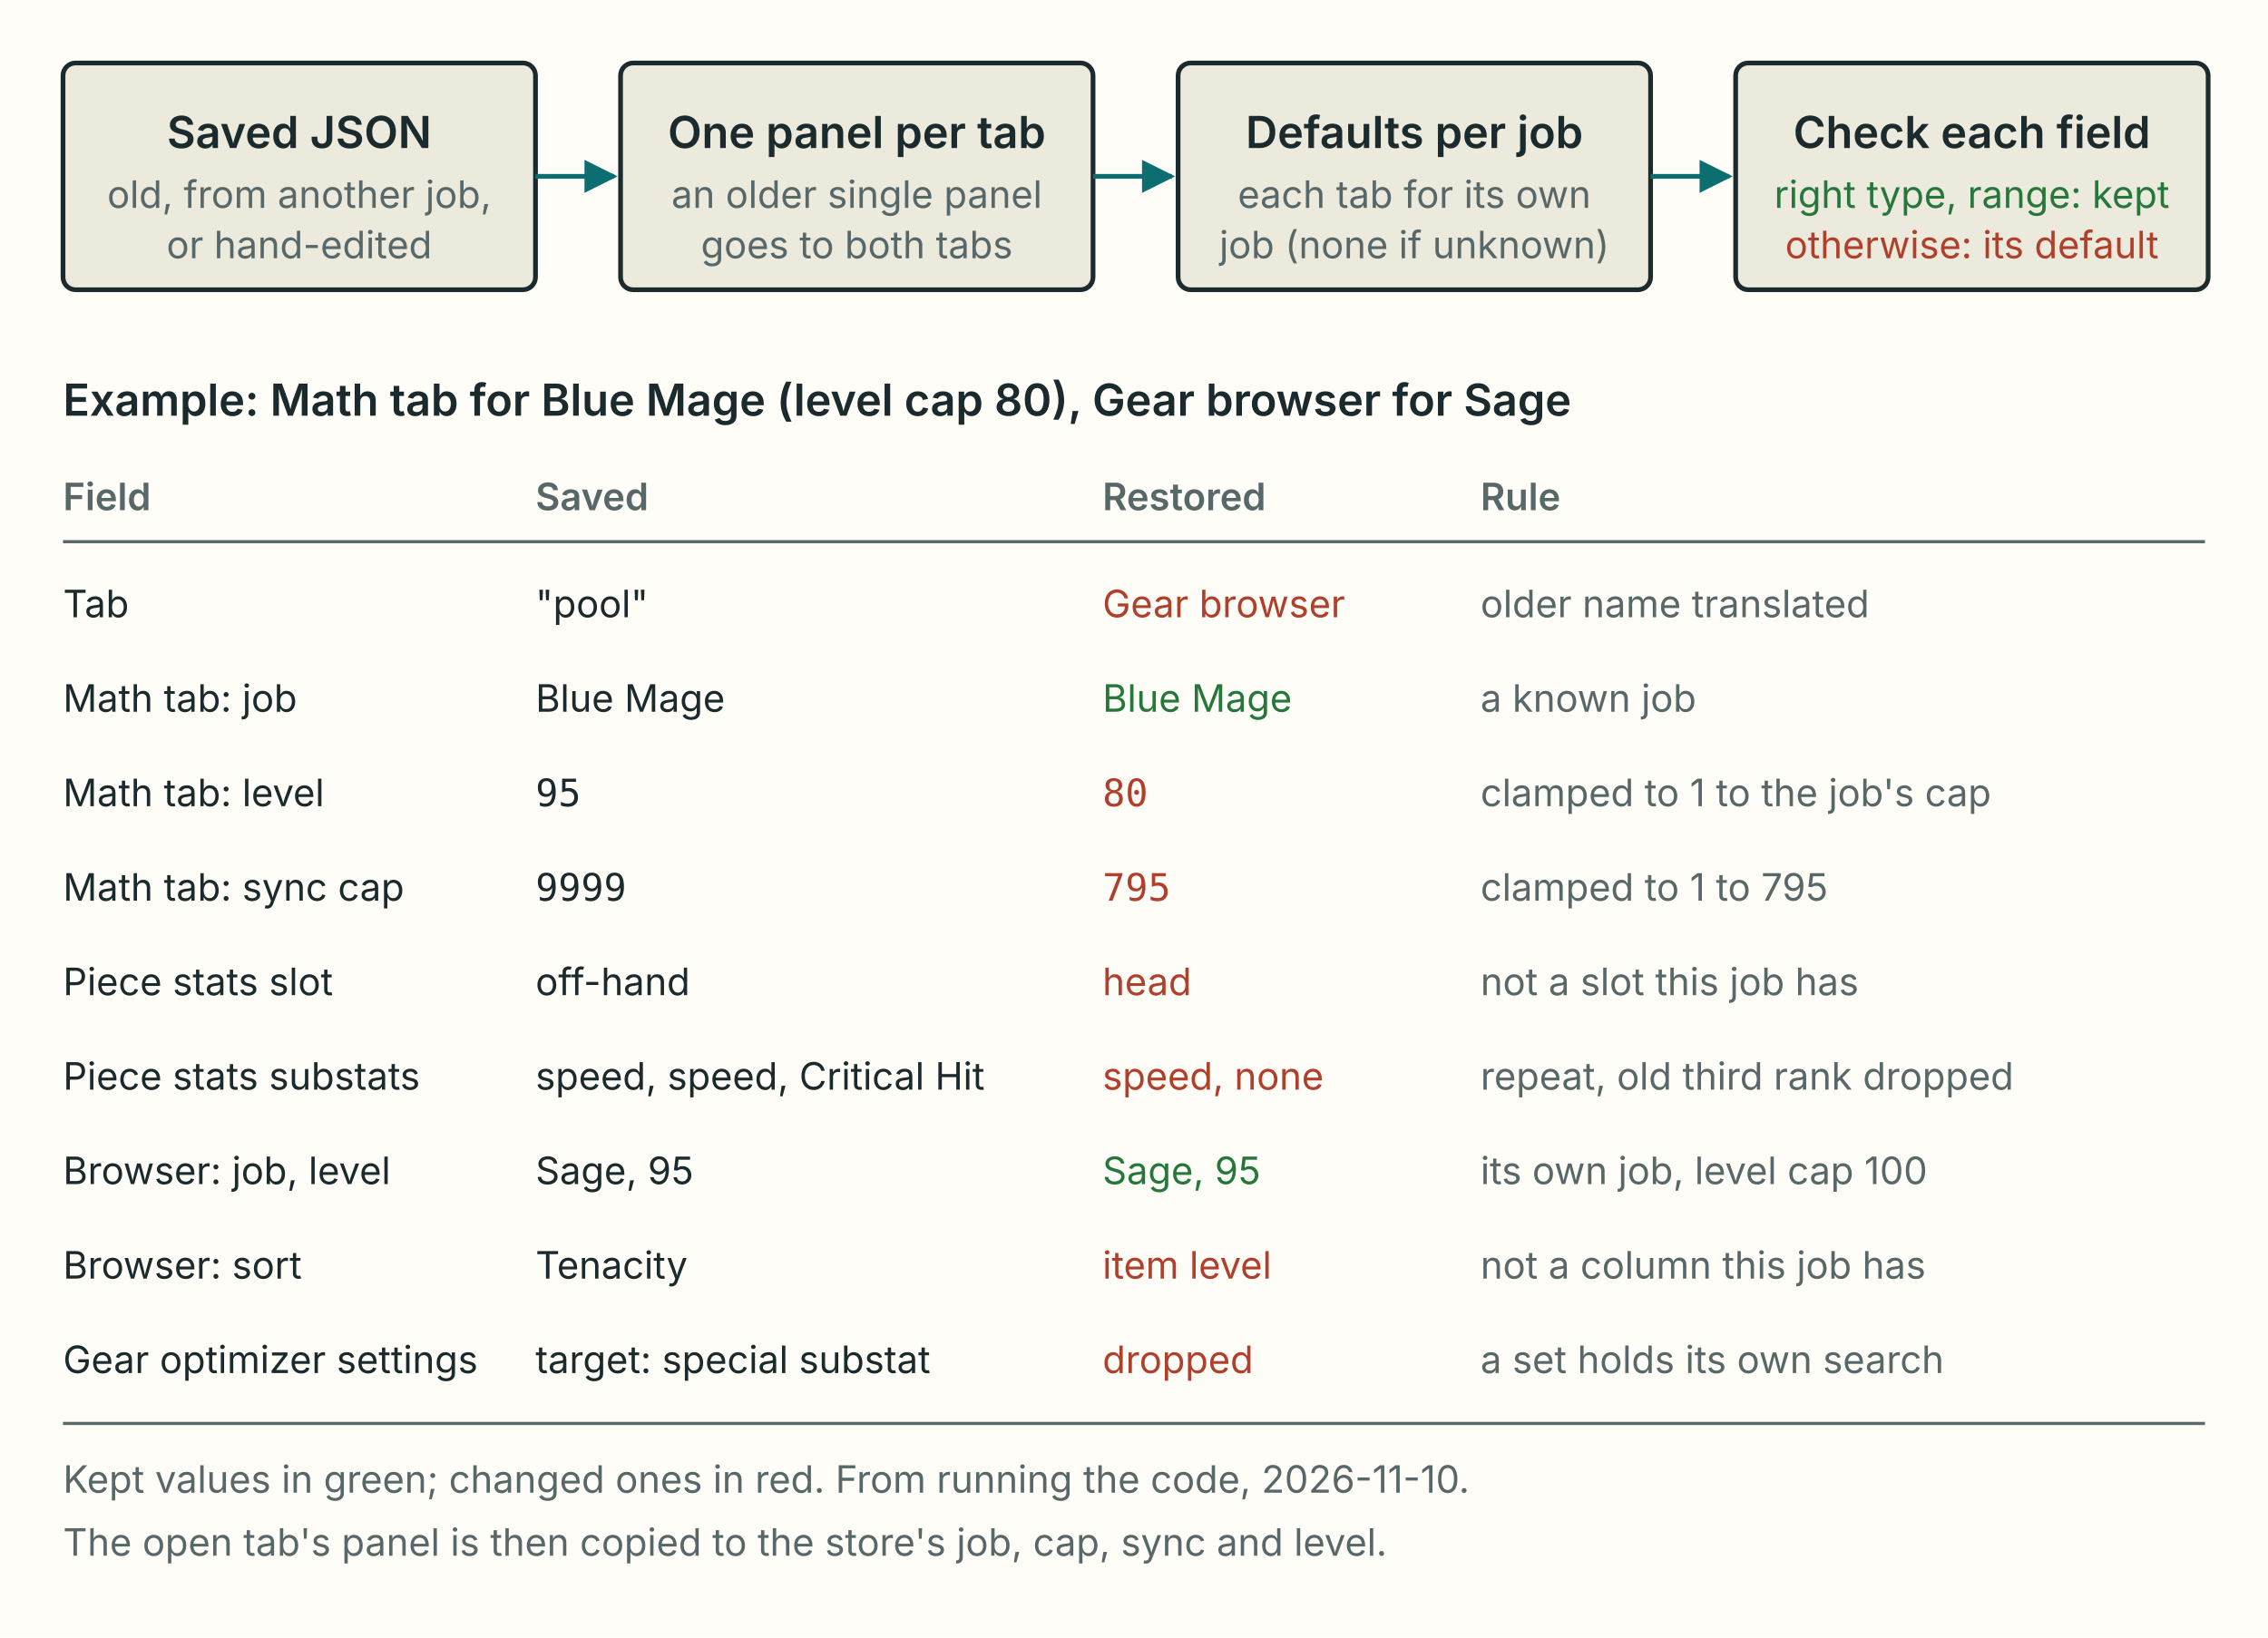
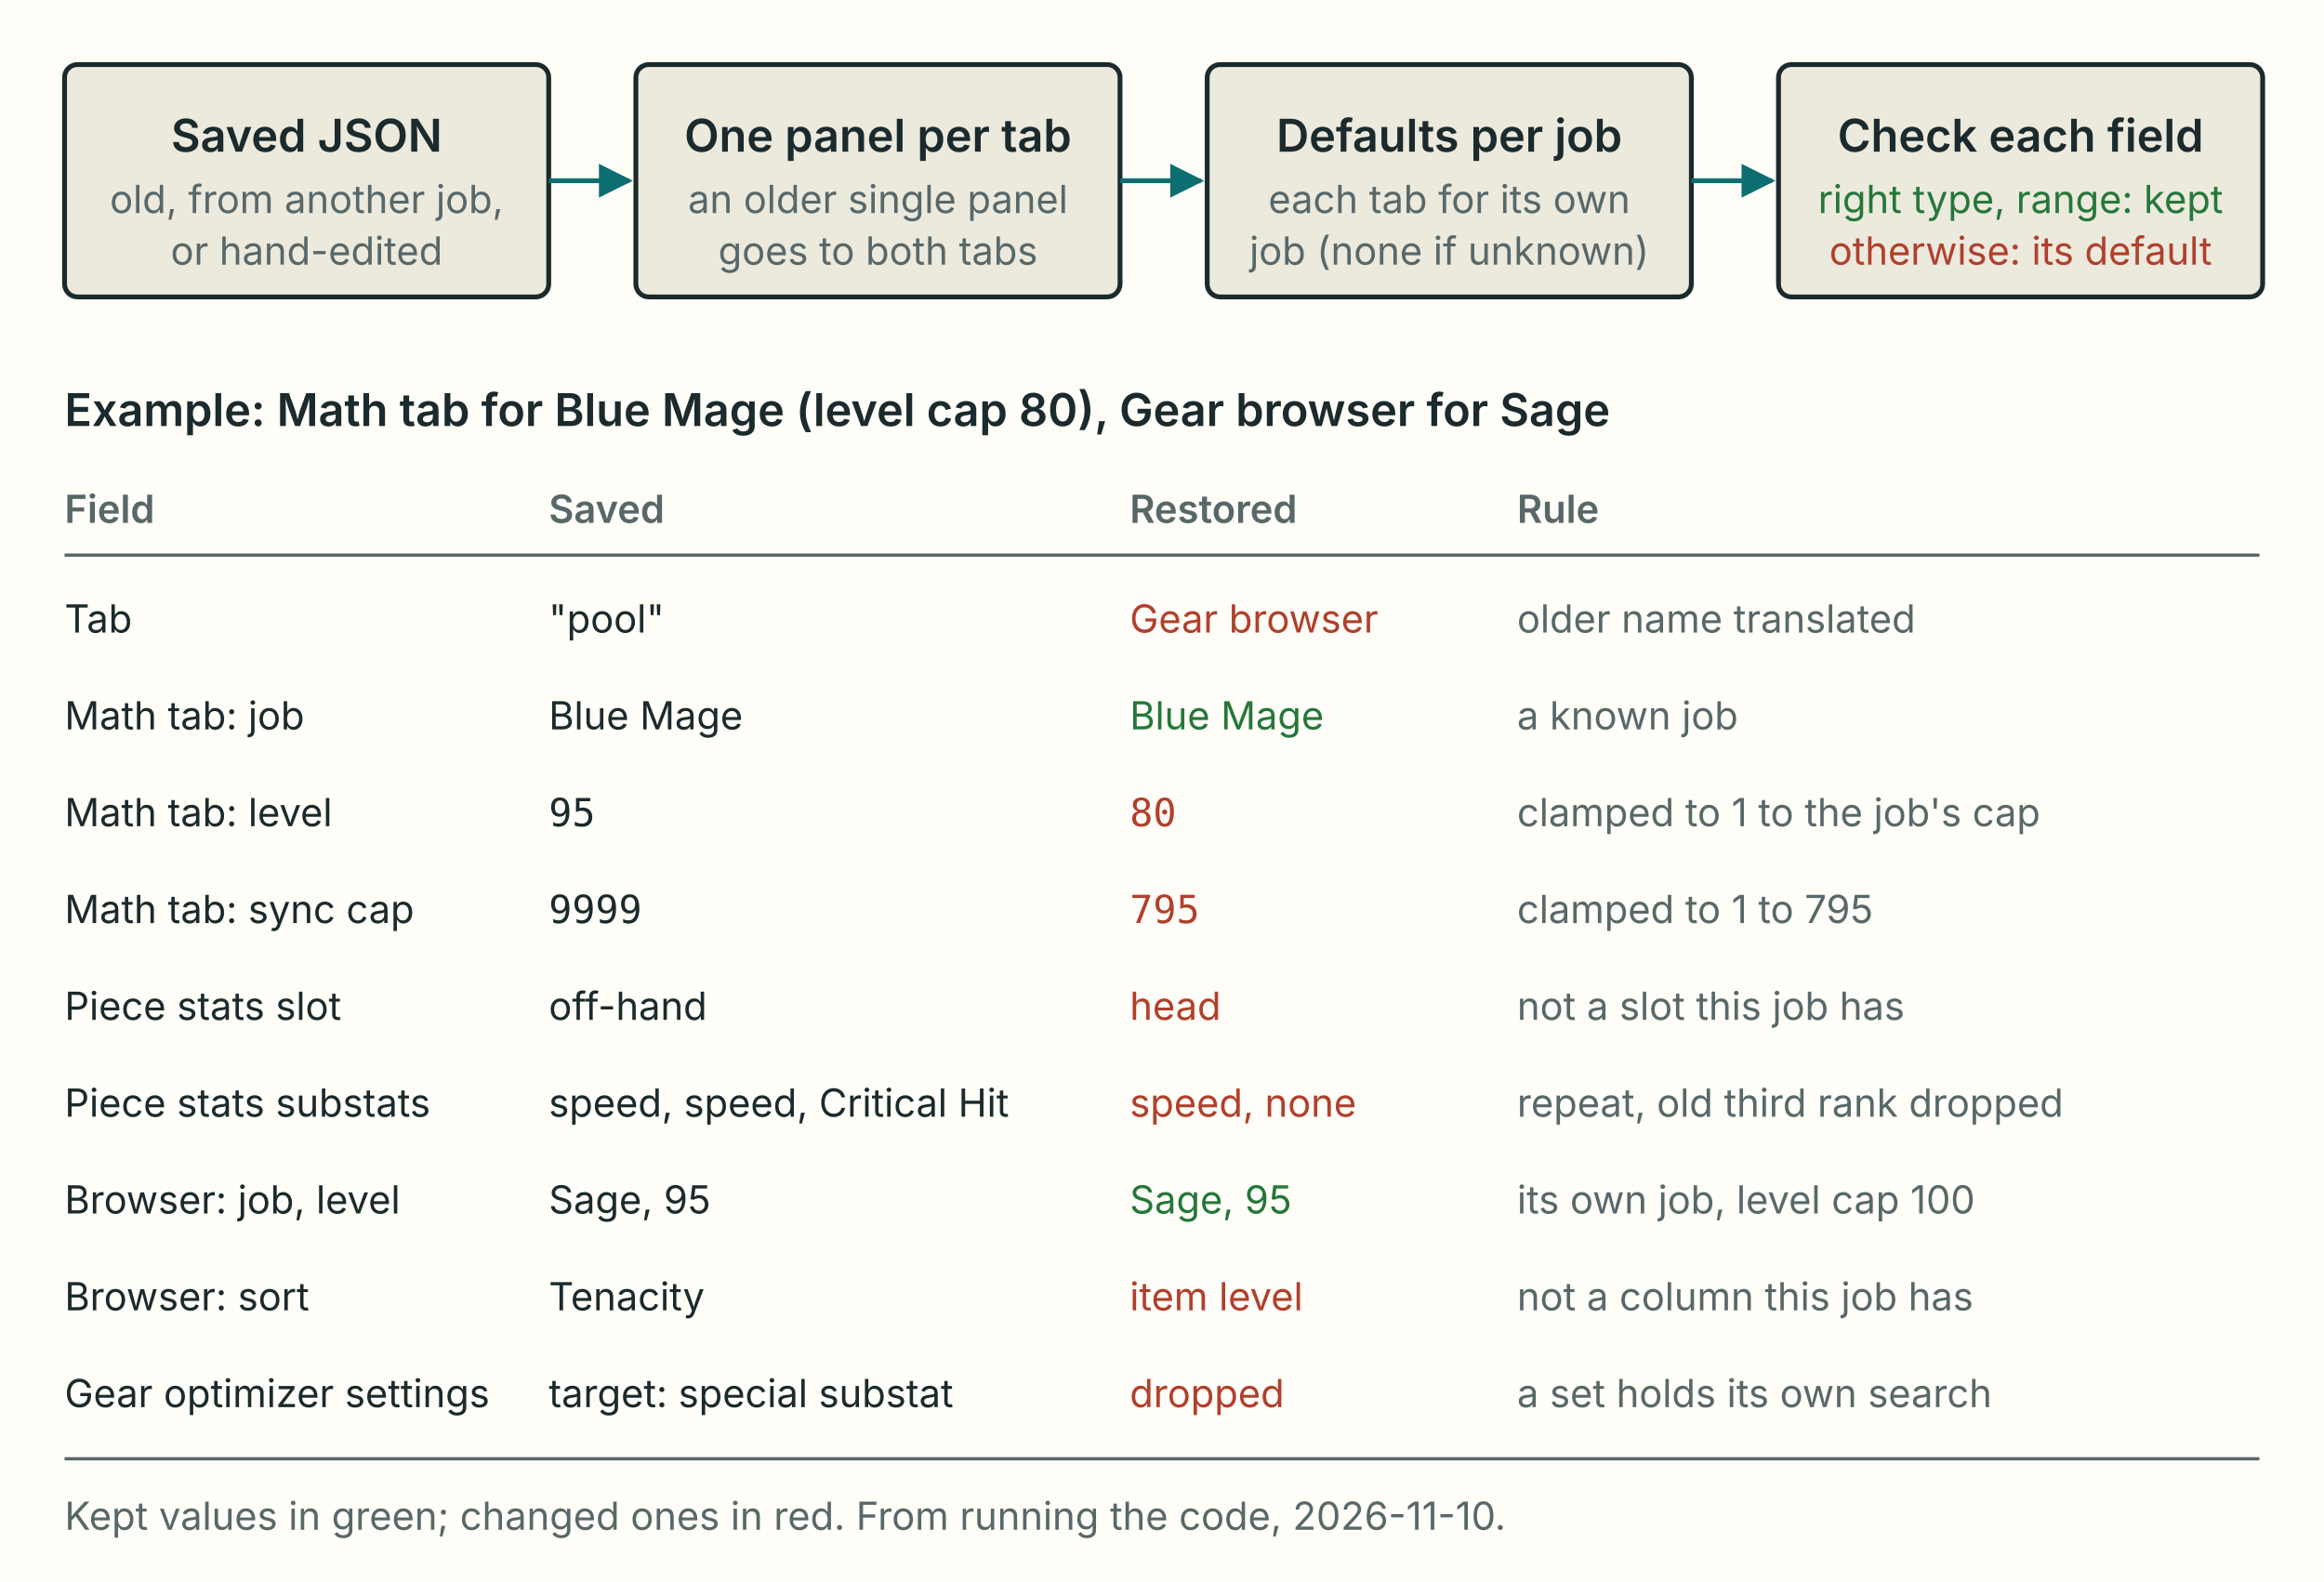
- <svg xmlns="http://www.w3.org/2000/svg" viewBox="0 0 720 520" role="img" aria-labelledby="t d">
+ <svg xmlns="http://www.w3.org/2000/svg" viewBox="0 0 720 490" role="img" aria-labelledby="t d">
  <style>
    .bg { fill: #fffdf7; }
    .box { fill: #ece9dd; stroke: #1b2a2c; stroke-width: 1.5; }
    .fg { fill: #1b2a2c; }
    .muted { fill: #586869; }
    .accent { fill: #0d6e72; }
    .bad { fill: #b0402c; }
    .good { fill: #25773a; }
    .flow { fill: none; stroke: #0d6e72; stroke-width: 1.5; }
    .head { fill: #0d6e72; }
    .rule { stroke: #586869; stroke-width: 1; }
    text { font-family: system-ui, -apple-system, "Segoe UI", sans-serif; }
    .t { font-size: 14px; font-weight: 600; }
    .l { font-size: 12px; font-weight: 600; }
    .s { font-size: 12px; }
    .n { font-family: ui-monospace, Consolas, monospace; font-size: 12px; }
    @media (prefers-color-scheme: dark) {
      .bg { fill: #142023; }
      .box { fill: #1b2b2e; stroke: #e5eeed; }
      .fg { fill: #e5eeed; }
      .muted { fill: #92a5a5; }
      .accent { fill: #4cc2b6; }
      .bad { fill: #f08a74; }
      .good { fill: #6cc788; }
      .flow { stroke: #4cc2b6; }
      .head { fill: #4cc2b6; }
      .rule { stroke: #92a5a5; }
    }
  </style>
  <defs>
    <marker id="arrow" viewBox="0 0 10 10" refX="9" refY="5" markerWidth="7" markerHeight="7" orient="auto-start-reverse">
      <path d="M0,0 L10,5 L0,10 z" class="head" />
    </marker>
  </defs>
  <rect class="bg" x="0" y="0" width="720" height="520" />
  <rect class="box" x="20" y="20" width="150" height="72" rx="4" />
  <text class="fg t" x="95" y="47" text-anchor="middle">Saved JSON</text>
  <text class="muted s" x="95" y="66" text-anchor="middle">old, from another job,</text>
  <text class="muted s" x="95" y="82" text-anchor="middle">or hand-edited</text>
  <rect class="box" x="197" y="20" width="150" height="72" rx="4" />
  <text class="fg t" x="272" y="47" text-anchor="middle">One panel per tab</text>
  <text class="muted s" x="272" y="66" text-anchor="middle">an older single panel</text>
  <text class="muted s" x="272" y="82" text-anchor="middle">goes to both tabs</text>
  <rect class="box" x="374" y="20" width="150" height="72" rx="4" />
  <text class="fg t" x="449" y="47" text-anchor="middle">Defaults per job</text>
  <text class="muted s" x="449" y="66" text-anchor="middle">each tab for its own</text>
  <text class="muted s" x="449" y="82" text-anchor="middle">job (none if unknown)</text>
  <rect class="box" x="551" y="20" width="150" height="72" rx="4" />
  <text class="fg t" x="626" y="47" text-anchor="middle">Check each field</text>
  <text class="good s" x="626" y="66" text-anchor="middle">right type, range: kept</text>
  <text class="bad s" x="626" y="82" text-anchor="middle">otherwise: its default</text>
  <line class="flow" x1="170" y1="56" x2="195" y2="56" marker-end="url(#arrow)" />
  <line class="flow" x1="347" y1="56" x2="372" y2="56" marker-end="url(#arrow)" />
  <line class="flow" x1="524" y1="56" x2="549" y2="56" marker-end="url(#arrow)" />
  <text class="fg t" x="20" y="132">Example: Math tab for Blue Mage (level cap 80), Gear browser for Sage</text>
  <text class="muted l" x="20" y="162">Field</text>
  <text class="muted l" x="170" y="162">Saved</text>
  <text class="muted l" x="350" y="162">Restored</text>
  <text class="muted l" x="470" y="162">Rule</text>
  <line class="rule" x1="20" y1="172" x2="700" y2="172" />
  <text class="fg s" x="20" y="196">Tab</text>
  <text class="fg s" x="170" y="196">"pool"</text>
  <text class="bad s" x="350" y="196">Gear browser</text>
  <text class="muted s" x="470" y="196">older name translated</text>
  <text class="fg s" x="20" y="226">Math tab: job</text>
  <text class="fg s" x="170" y="226">Blue Mage</text>
  <text class="good s" x="350" y="226">Blue Mage</text>
  <text class="muted s" x="470" y="226">a known job</text>
  <text class="fg s" x="20" y="256">Math tab: level</text>
  <text class="fg n" x="170" y="256">95</text>
  <text class="bad n" x="350" y="256">80</text>
  <text class="muted s" x="470" y="256">clamped to 1 to the job's cap</text>
  <text class="fg s" x="20" y="286">Math tab: sync cap</text>
  <text class="fg n" x="170" y="286">9999</text>
  <text class="bad n" x="350" y="286">795</text>
  <text class="muted s" x="470" y="286">clamped to 1 to 795</text>
  <text class="fg s" x="20" y="316">Piece stats slot</text>
  <text class="fg s" x="170" y="316">off-hand</text>
  <text class="bad s" x="350" y="316">head</text>
  <text class="muted s" x="470" y="316">not a slot this job has</text>
  <text class="fg s" x="20" y="346">Piece stats substats</text>
  <text class="fg s" x="170" y="346">speed, speed, Critical Hit</text>
  <text class="bad s" x="350" y="346">speed, none</text>
  <text class="muted s" x="470" y="346">repeat, old third rank dropped</text>
  <text class="fg s" x="20" y="376">Browser: job, level</text>
  <text class="fg s" x="170" y="376">Sage, 95</text>
  <text class="good s" x="350" y="376">Sage, 95</text>
  <text class="muted s" x="470" y="376">its own job, level cap 100</text>
  <text class="fg s" x="20" y="406">Browser: sort</text>
  <text class="fg s" x="170" y="406">Tenacity</text>
  <text class="bad s" x="350" y="406">item level</text>
  <text class="muted s" x="470" y="406">not a column this job has</text>
  <text class="fg s" x="20" y="436">Gear optimizer settings</text>
  <text class="fg s" x="170" y="436">target: special substat</text>
  <text class="bad s" x="350" y="436">dropped</text>
  <text class="muted s" x="470" y="436">a set holds its own search</text>
  <line class="rule" x1="20" y1="452" x2="700" y2="452" />
  <text class="muted s" x="20" y="474">Kept values in green; changed ones in red. From running the code, 2026-11-10.</text>
-   <text class="muted s" x="20" y="494">The open tab's panel is then copied to the store's job, cap, sync and level.</text>
</svg>
